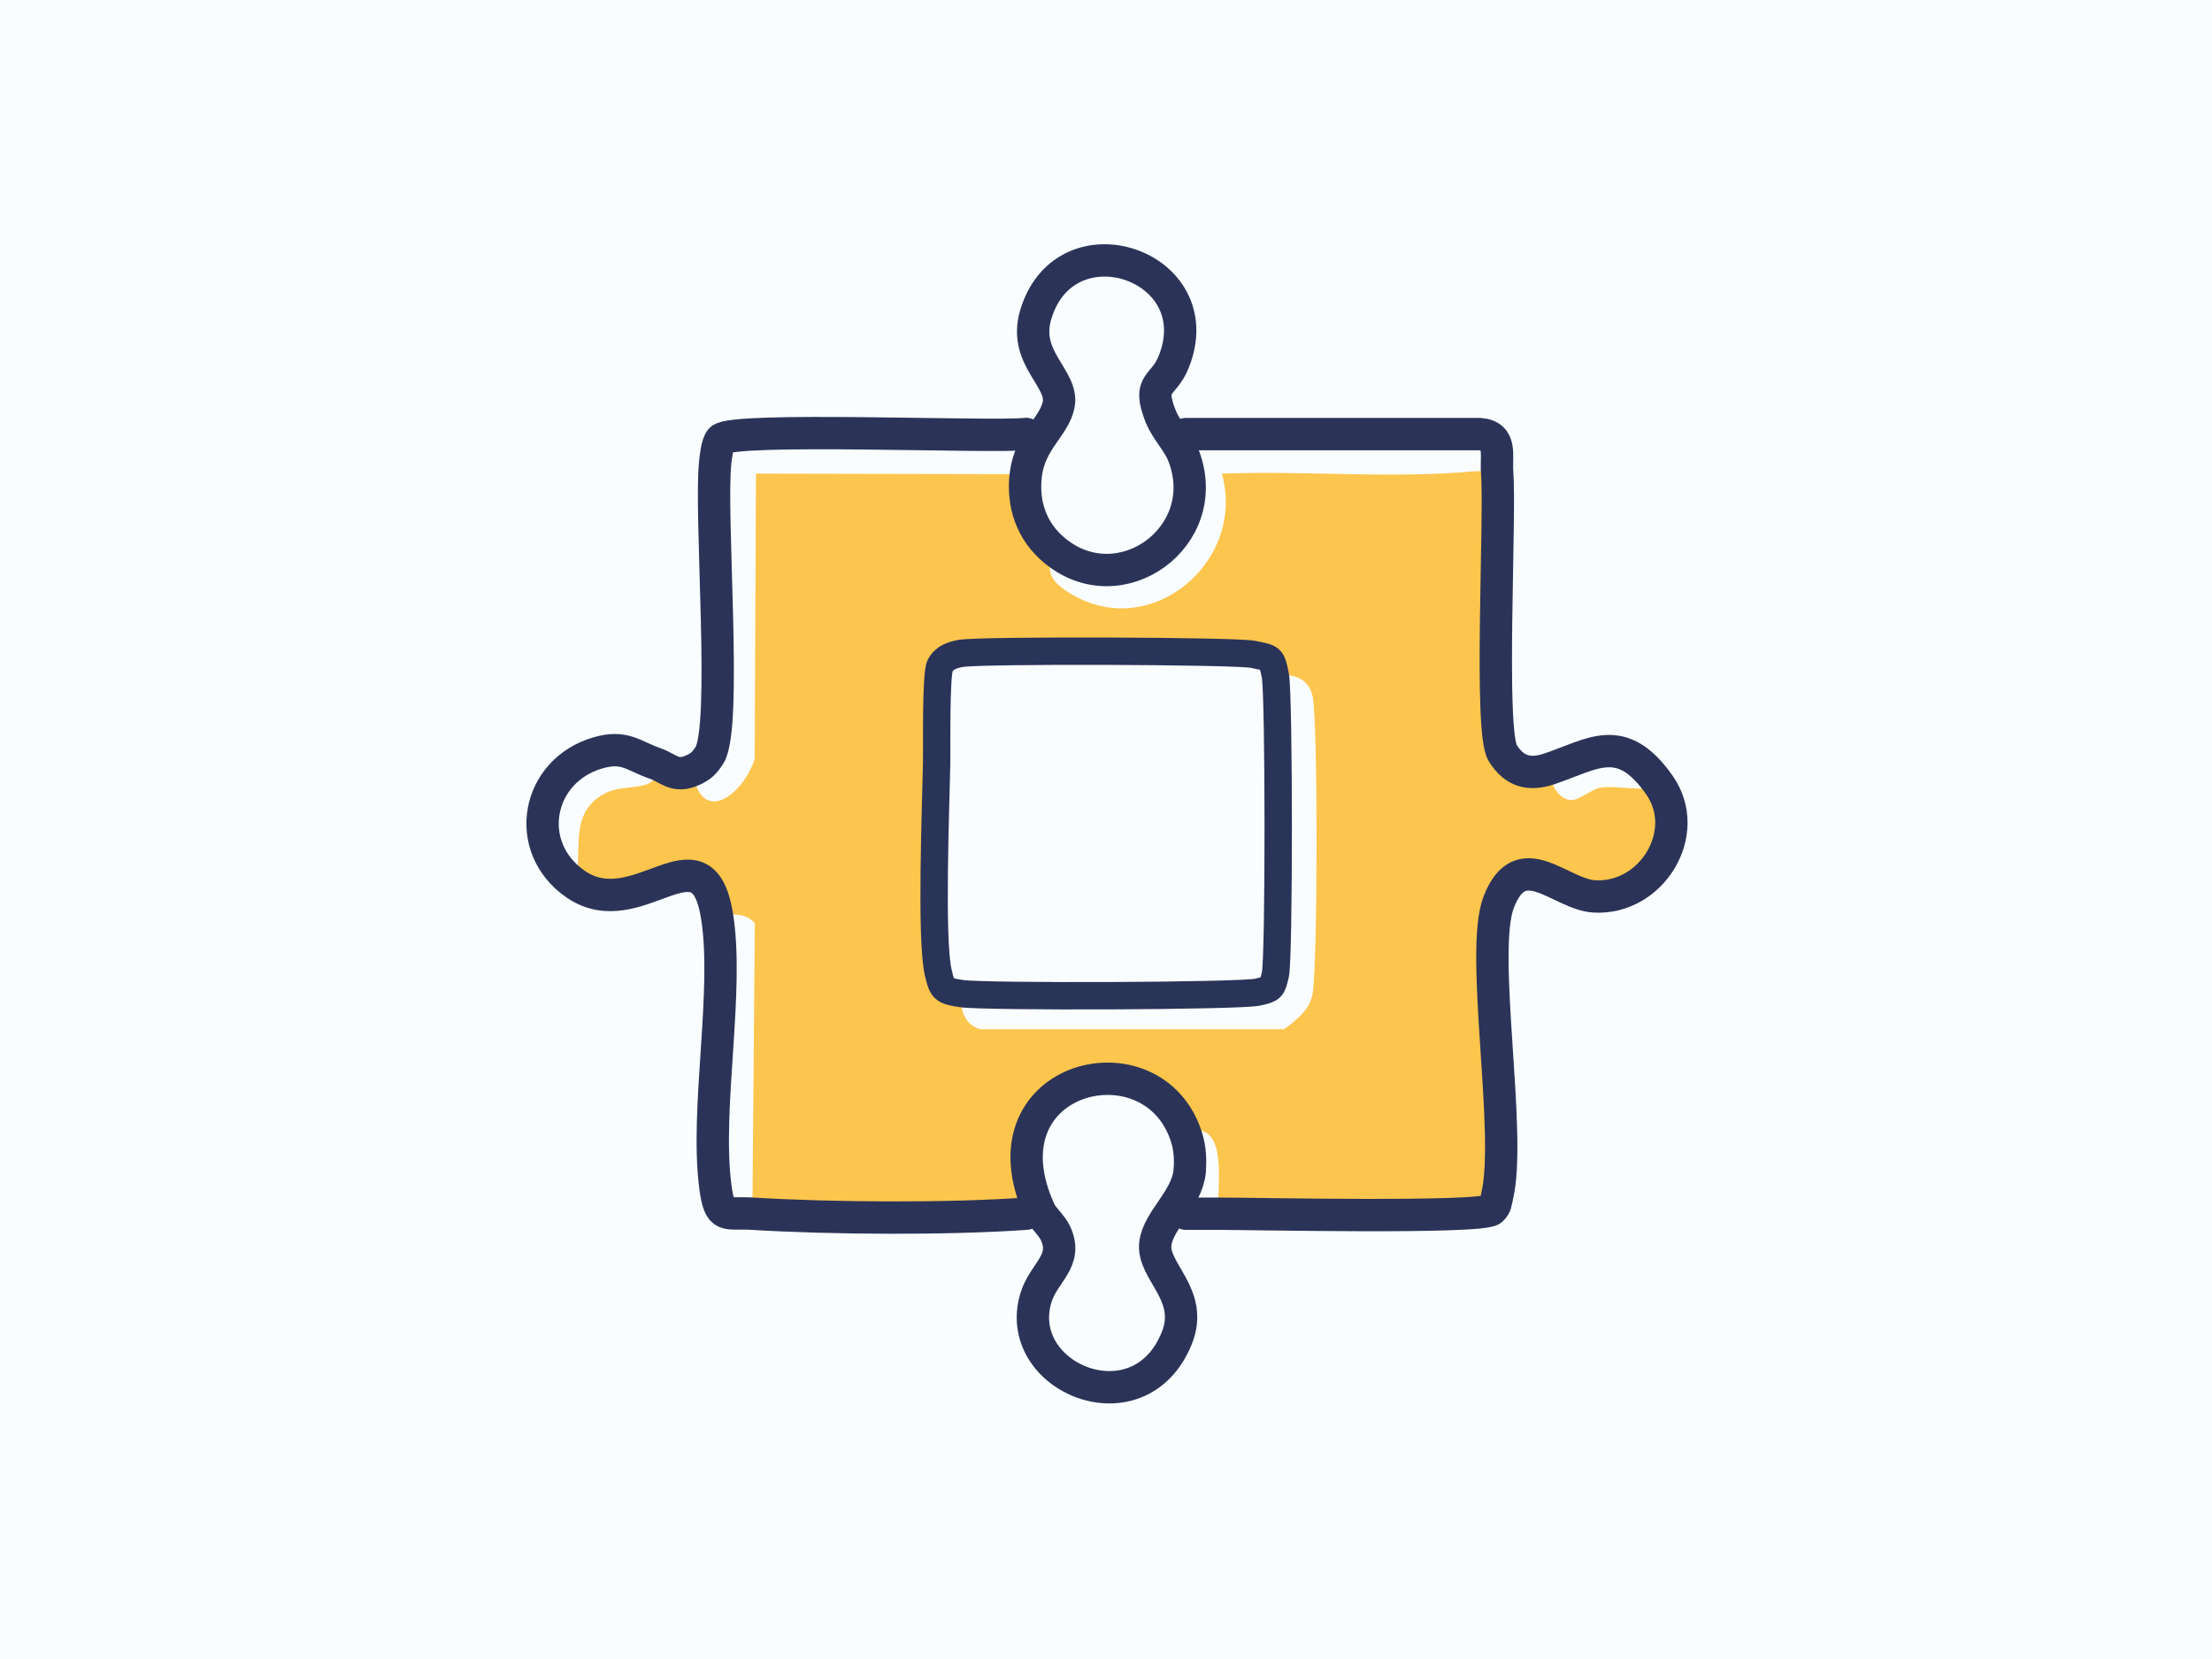
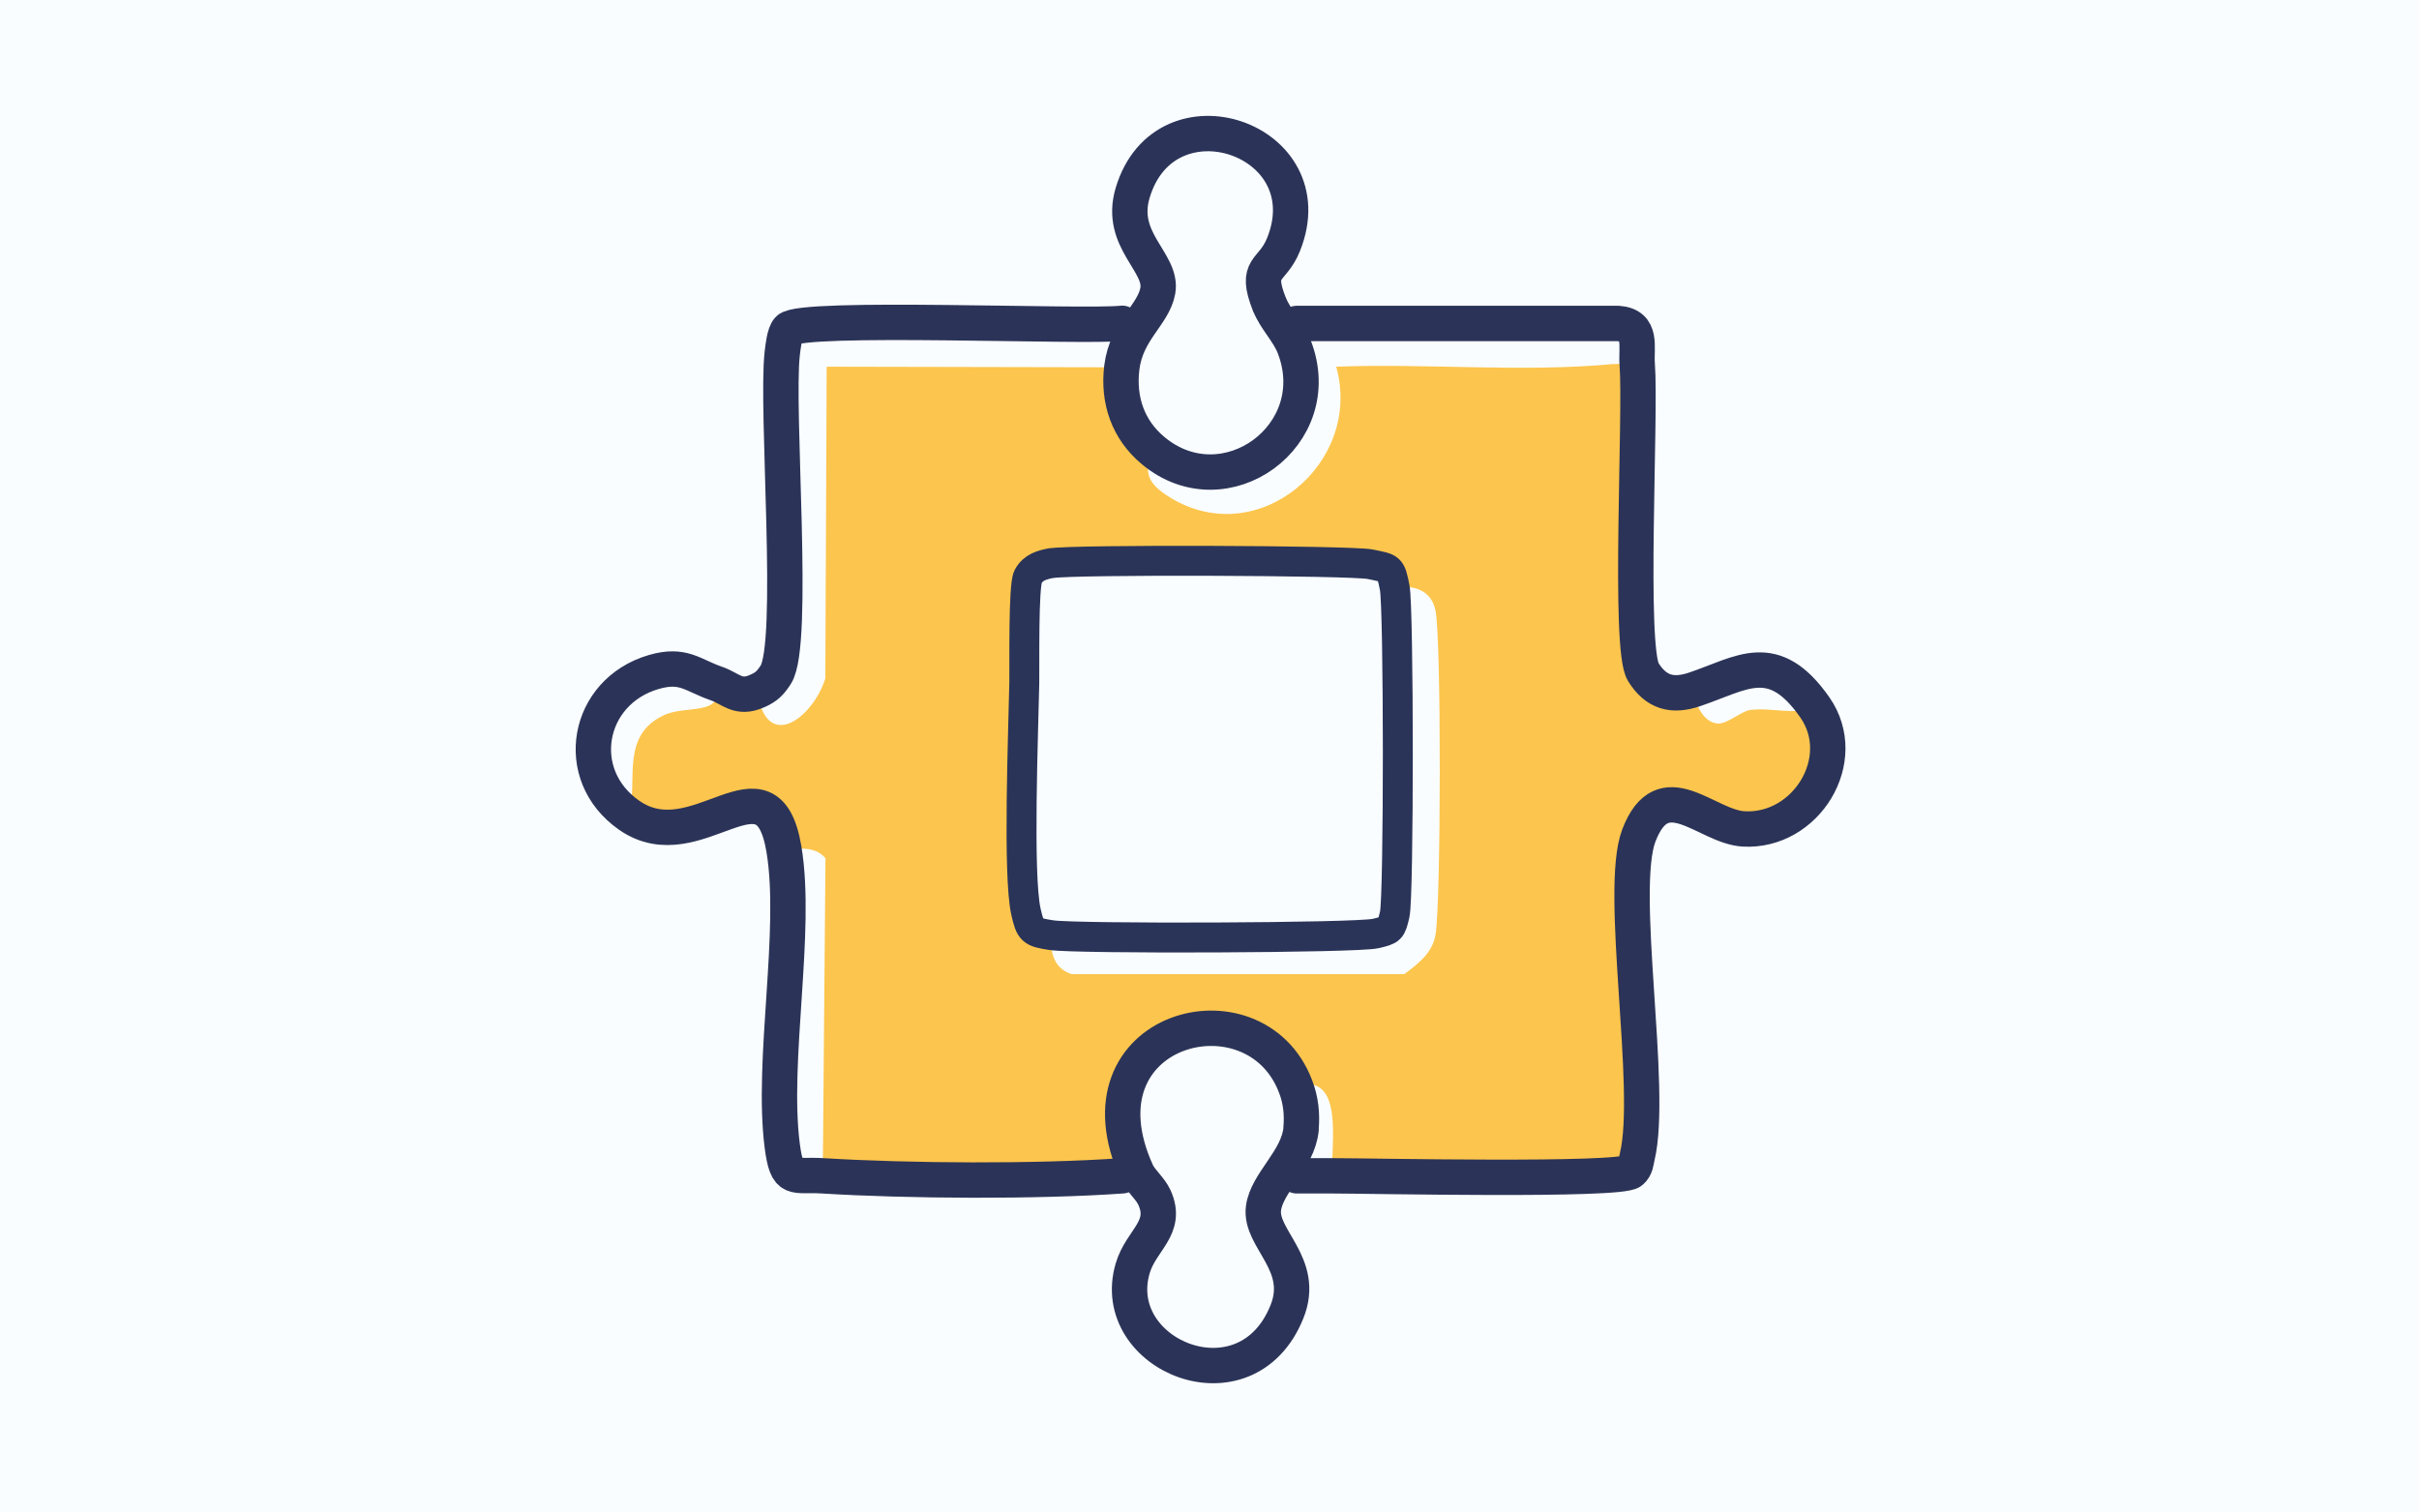
- <svg xmlns="http://www.w3.org/2000/svg" id="Layer_1" version="1.1" viewBox="0 0 160 120">
+ <svg xmlns="http://www.w3.org/2000/svg" id="Layer_1" version="1.1" viewBox="0 0 160 100">
  <defs>
    <style>
      .st0 {
        stroke: #2b3458;
        stroke-width: 2.34px;
      }

      .st0, .st1 {
        fill: none;
        stroke-linecap: round;
        stroke-linejoin: round;
      }

      .st2 {
        fill: #fafdff;
      }

      .st3 {
        fill: #fcc54d;
      }

      .st1 {
        stroke: #2a3459;
        stroke-width: 1.98px;
      }
    </style>
  </defs>
  <g id="Generative_Object">
    <g>
-       <rect class="st2" x="-23.06" y="-20.5" width="206.13" height="160" />
+       <rect class="st2" x="-23.06" y="-30.5" width="206.13" height="160" />
      <g>
-         <path class="st3" d="M106.76,34.09c.5-.05,1.02.04,1.53,0,.26,3.33-.59,18.76.4,20.36.85,1.37,1.94,1.64,3.39,1.15-.04.86.54,2.19,1.53,2.27.62.05,1.58-.83,2.16-.9,1.43-.18,2.91.37,4.27-.18,2.4,3.44-.6,8.27-4.72,8.04-2.49-.14-5.3-3.77-6.92.43-1.39,3.62.98,16.74-.11,21.26-.09.37-.07.69-.4.97-.75.65-17.35.29-19.78.29-.1-1.97.88-6.91-2.41-5.92-2.7-7.09-14.87-3.89-10.49,5.71-.3.26-.61.18-.97.2-5.64.4-14.15.35-19.82,0l.18-20.99c-.69-.83-1.78-.61-2.74-.63-1.12-6.61-5.75.89-10.23-2.23.55-2.36-.58-5.23,2.25-6.59,1.53-.74,4.06.13,3.51-2.13.95.33,1.43,1.07,2.7.5.55,4.12,3.64,1.87,4.5-.81l.09-20.63,19.51.04c-.26,2.13.4,4.1,2.07,5.49-.73,1.55-.21,2.3,1.13,3.12,5.82,3.59,12.78-2.28,10.99-8.65,6.09-.23,12.31.39,18.38-.18h0Z" />
-         <path class="st2" d="M69.55,47.25c1.31-.24,19.83-.19,21.08.07,1.34.28,1.35.18,1.62,1.55,1.22-.18,2.42.14,2.7,1.53.39,1.96.36,19.34,0,21.44-.21,1.22-1.14,1.91-2.07,2.61h-21.98c-1.17-.35-1.47-1.44-1.35-2.59-1.31-.2-1.4-.28-1.69-1.55-.55-2.41-.17-12.05-.11-15.14.02-1.16-.07-6.44.25-7.03.34-.63.93-.79,1.55-.9h0Z" />
+         <path class="st3" d="M106.76,24.09c.5-.05,1.02.04,1.53,0,.26,3.33-.59,18.76.4,20.36.85,1.37,1.94,1.64,3.39,1.15-.04.86.54,2.19,1.53,2.27.62.05,1.58-.83,2.16-.9,1.43-.18,2.91.37,4.27-.18,2.4,3.44-.6,8.27-4.72,8.04-2.49-.14-5.3-3.77-6.92.43-1.39,3.62.98,16.74-.11,21.26-.09.37-.07.69-.4.97-.75.65-17.35.29-19.78.29-.1-1.97.88-6.91-2.41-5.92-2.7-7.09-14.87-3.89-10.49,5.71-.3.26-.61.18-.97.2-5.64.4-14.15.35-19.82,0l.18-20.99c-.69-.83-1.78-.61-2.74-.63-1.12-6.61-5.75.89-10.23-2.23.55-2.36-.58-5.23,2.25-6.59,1.53-.74,4.06.13,3.51-2.13.95.33,1.43,1.07,2.7.5.55,4.12,3.64,1.87,4.5-.81l.09-20.63,19.51.04c-.26,2.13.4,4.1,2.07,5.49-.73,1.55-.21,2.3,1.13,3.12,5.82,3.59,12.78-2.28,10.99-8.65,6.09-.23,12.31.39,18.38-.18h0Z" />
+         <path class="st2" d="M69.55,37.25c1.31-.24,19.83-.19,21.08.07,1.34.28,1.35.18,1.62,1.55,1.22-.18,2.42.14,2.7,1.53.39,1.96.36,19.34,0,21.44-.21,1.22-1.14,1.91-2.07,2.61h-21.98c-1.17-.35-1.47-1.44-1.35-2.59-1.31-.2-1.4-.28-1.69-1.55-.55-2.41-.17-12.05-.11-15.14.02-1.16-.07-6.44.25-7.03.34-.63.93-.79,1.55-.9h0Z" />
      </g>
    </g>
    <g>
-       <path class="st1" d="M69.55,47.25c-.62.12-1.21.27-1.55.9-.32.59-.23,5.87-.25,7.03-.06,3.09-.44,12.73.11,15.14.29,1.27.38,1.35,1.69,1.55,1.62.25,20.2.19,21.44-.11,1.01-.24,1.02-.25,1.26-1.26.28-1.17.27-20.25,0-21.62s-.28-1.27-1.62-1.55c-1.25-.26-19.77-.32-21.08-.07h0Z" />
-       <path class="st0" d="M86.05,84.7c.09-.97,0-1.91-.36-2.83-2.7-7.09-14.87-3.89-10.49,5.71.25.54.89,1.05,1.16,1.65.91,2.02-.89,2.8-1.44,4.68-1.7,5.75,7.5,9.59,10.2,2.88,1.28-3.17-1.81-4.83-1.55-6.85.22-1.71,2.29-3.19,2.49-5.25h0Z" />
-       <path class="st0" d="M74.23,31.39c-2.59.28-21.26-.53-22.09.4-.26.29-.35,1.17-.4,1.59-.43,3.72.89,19.25-.43,21.26-.36.55-.61.81-1.23,1.08-1.27.57-1.75-.18-2.7-.5-1.59-.55-2.18-1.33-4.14-.76-4.43,1.29-5.47,6.8-1.62,9.48,4.49,3.12,9.12-4.38,10.23,2.23.91,5.42-.84,13.97-.11,19.64.32,2.44.74,1.86,2.67,1.98,5.67.35,14.18.4,19.82,0" />
-       <path class="st0" d="M85.77,87.79h2.34c2.43,0,19.03.36,19.78-.29.32-.28.31-.6.4-.97,1.09-4.52-1.28-17.64.11-21.26,1.61-4.2,4.43-.58,6.92-.43,4.13.24,7.12-4.59,4.72-8.04-2.75-3.93-4.82-2.25-7.96-1.19-1.45.49-2.54.22-3.39-1.15-.99-1.6-.14-17.03-.4-20.36-.09-1.13.38-2.58-1.26-2.7h-21.26" />
-       <path class="st0" d="M83.96,30.13c-1.01-2.57.18-2.07.94-3.96,2.8-6.99-7.83-10.59-9.98-3.42-.95,3.16,2,4.6,1.66,6.49-.29,1.6-2.08,2.63-2.38,5.08-.26,2.13.4,4.1,2.07,5.49,4.74,3.96,11.62-1.01,9.33-6.88-.39-.99-1.25-1.82-1.63-2.79h-.01Z" />
+       <path class="st1" d="M69.55,37.25c-.62.12-1.21.27-1.55.9-.32.59-.23,5.87-.25,7.03-.06,3.09-.44,12.73.11,15.14.29,1.27.38,1.35,1.69,1.55,1.62.25,20.2.19,21.44-.11,1.01-.24,1.02-.25,1.26-1.26.28-1.17.27-20.25,0-21.62s-.28-1.27-1.62-1.55c-1.25-.26-19.77-.32-21.08-.07h0Z" />
+       <path class="st0" d="M86.05,74.7c.09-.97,0-1.91-.36-2.83-2.7-7.09-14.87-3.89-10.49,5.71.25.54.89,1.05,1.16,1.65.91,2.02-.89,2.8-1.44,4.68-1.7,5.75,7.5,9.59,10.2,2.88,1.28-3.17-1.81-4.83-1.55-6.85.22-1.71,2.29-3.19,2.49-5.25h0Z" />
+       <path class="st0" d="M74.23,21.39c-2.59.28-21.26-.53-22.09.4-.26.29-.35,1.17-.4,1.59-.43,3.72.89,19.25-.43,21.26-.36.55-.61.81-1.23,1.08-1.27.57-1.75-.18-2.7-.5-1.59-.55-2.18-1.33-4.14-.76-4.43,1.29-5.47,6.8-1.62,9.48,4.49,3.12,9.12-4.38,10.23,2.23.91,5.42-.84,13.97-.11,19.64.32,2.44.74,1.86,2.67,1.98,5.67.35,14.18.4,19.82,0" />
+       <path class="st0" d="M85.77,77.79h2.34c2.43,0,19.03.36,19.78-.29.32-.28.31-.6.4-.97,1.09-4.52-1.28-17.64.11-21.26,1.61-4.2,4.43-.58,6.92-.43,4.13.24,7.12-4.59,4.72-8.04-2.75-3.93-4.82-2.25-7.96-1.19-1.45.49-2.54.22-3.39-1.15-.99-1.6-.14-17.03-.4-20.36-.09-1.13.38-2.58-1.26-2.7h-21.26" />
+       <path class="st0" d="M83.96,20.13c-1.01-2.57.18-2.07.94-3.96,2.8-6.99-7.83-10.59-9.98-3.42-.95,3.16,2,4.6,1.66,6.49-.29,1.6-2.08,2.63-2.38,5.08-.26,2.13.4,4.1,2.07,5.49,4.74,3.96,11.62-1.01,9.33-6.88-.39-.99-1.25-1.82-1.63-2.79h-.01Z" />
    </g>
  </g>
</svg>
